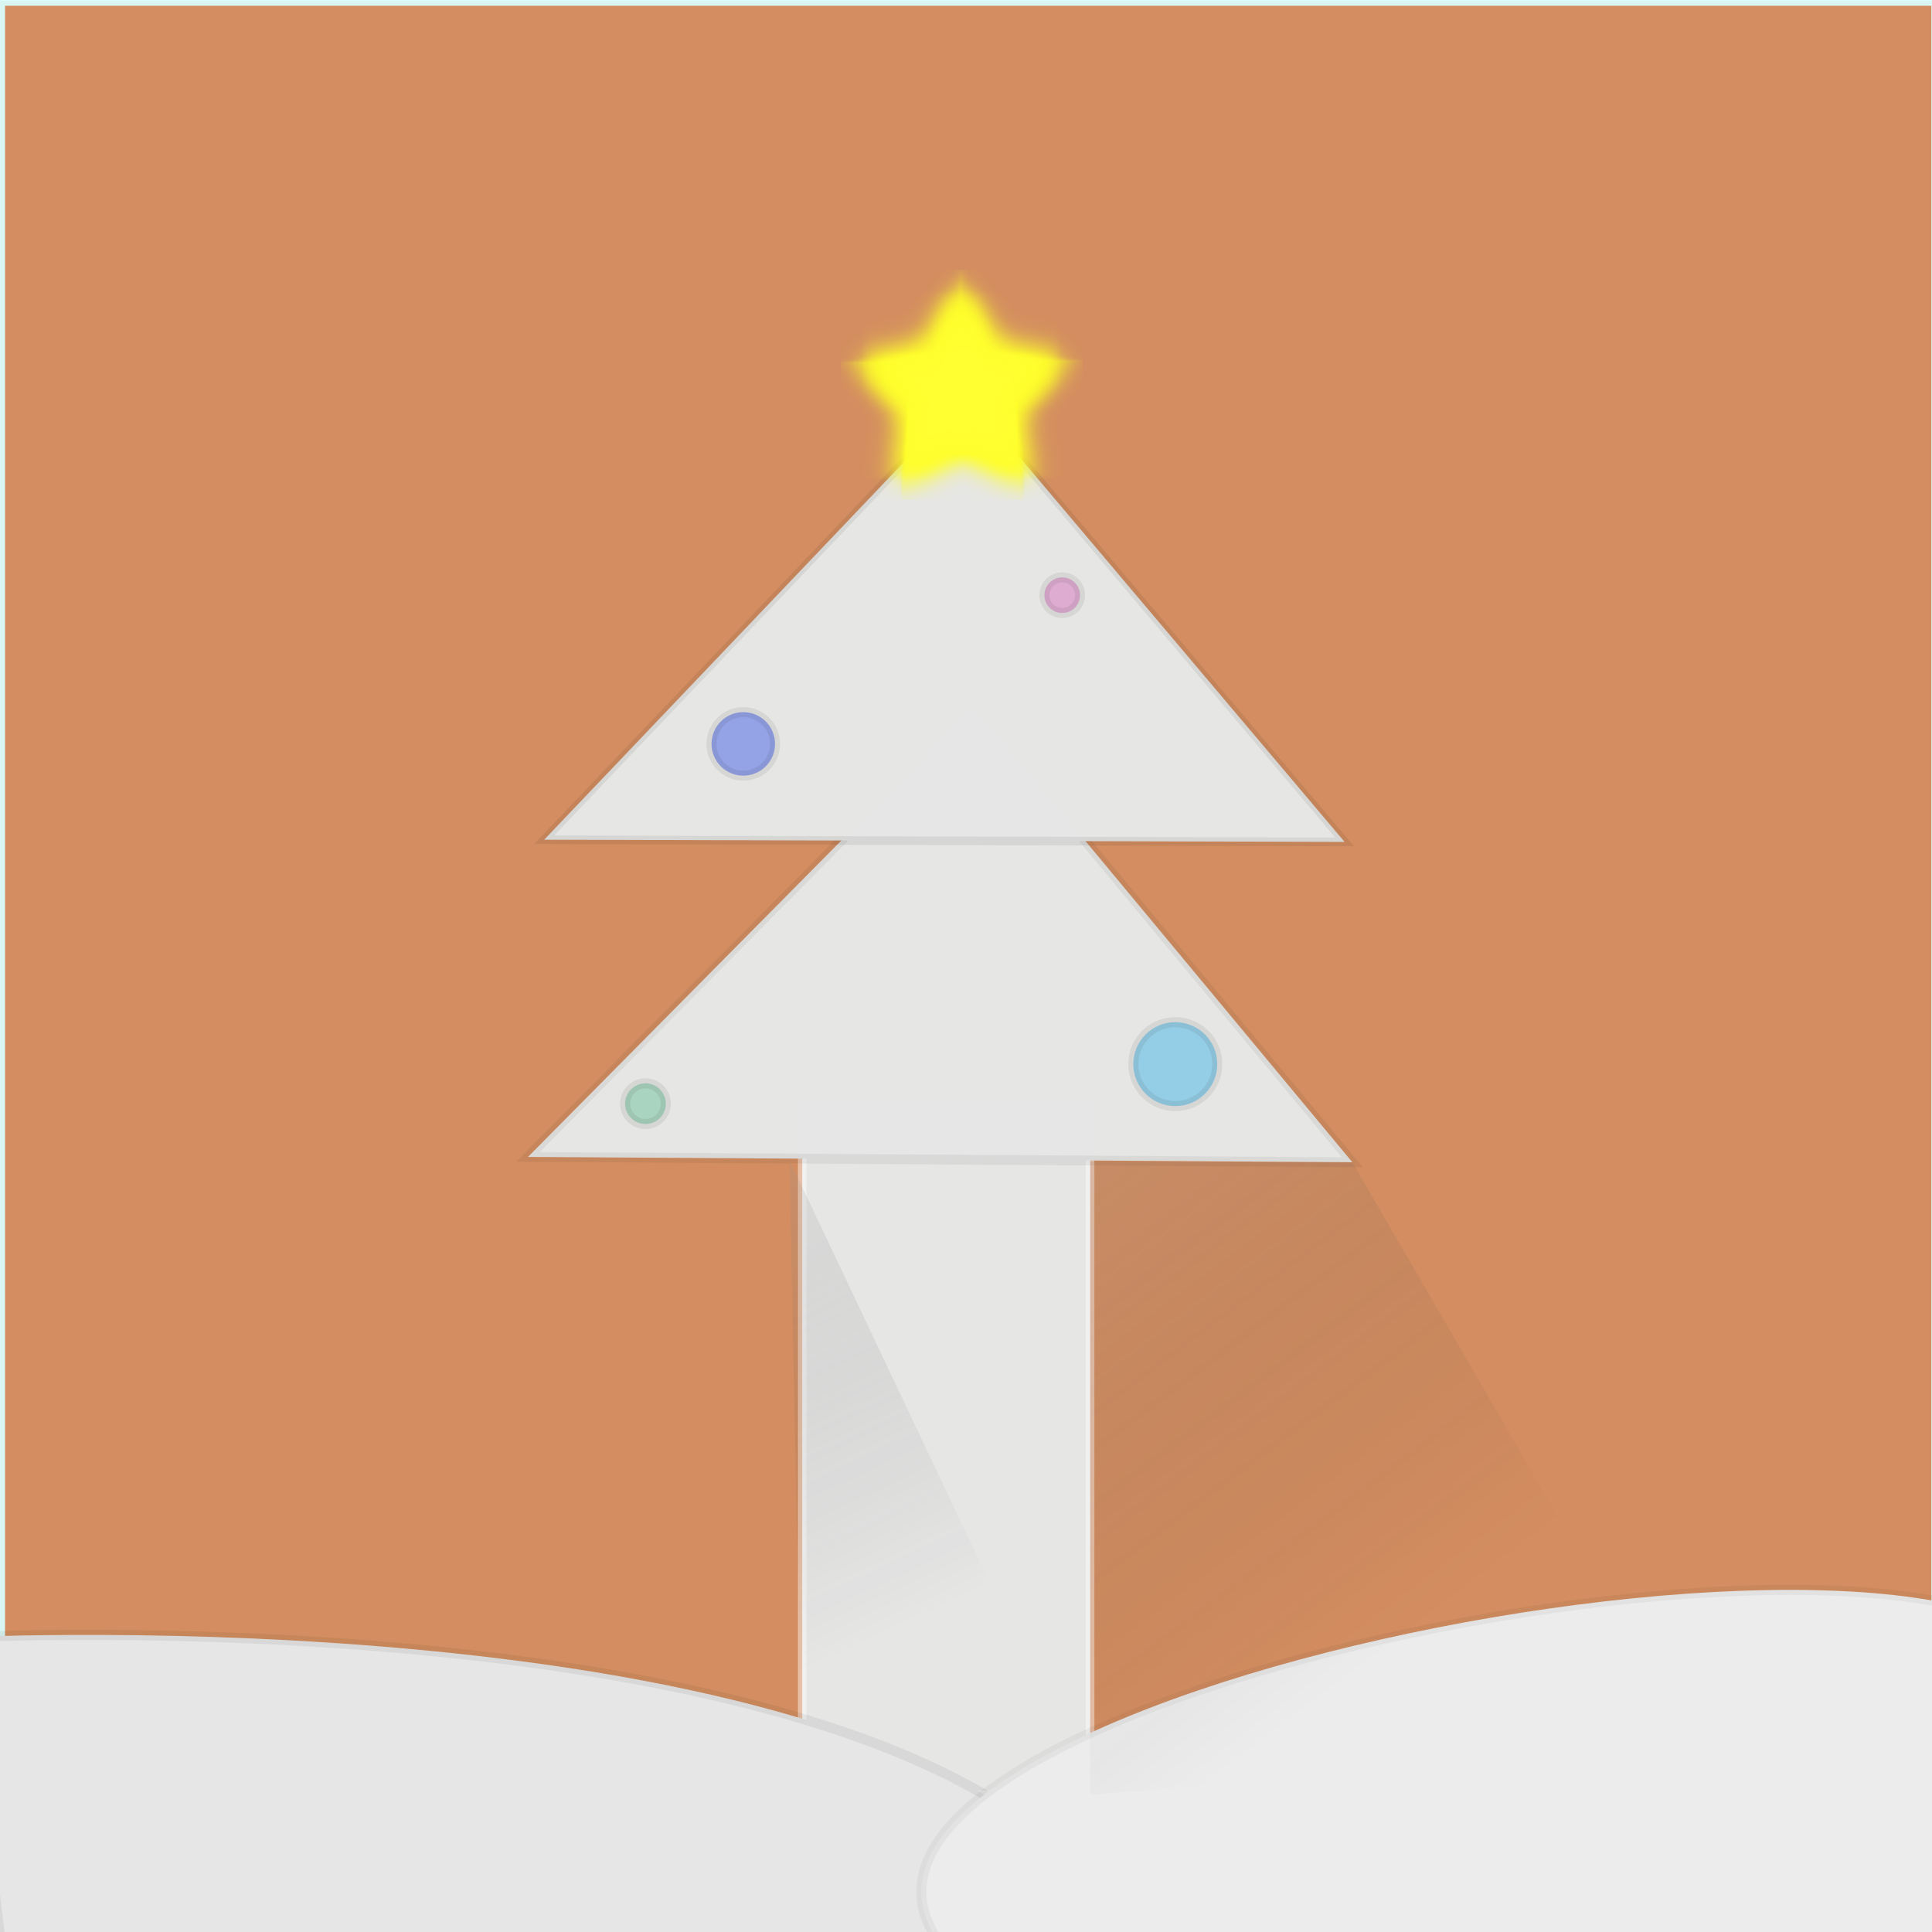
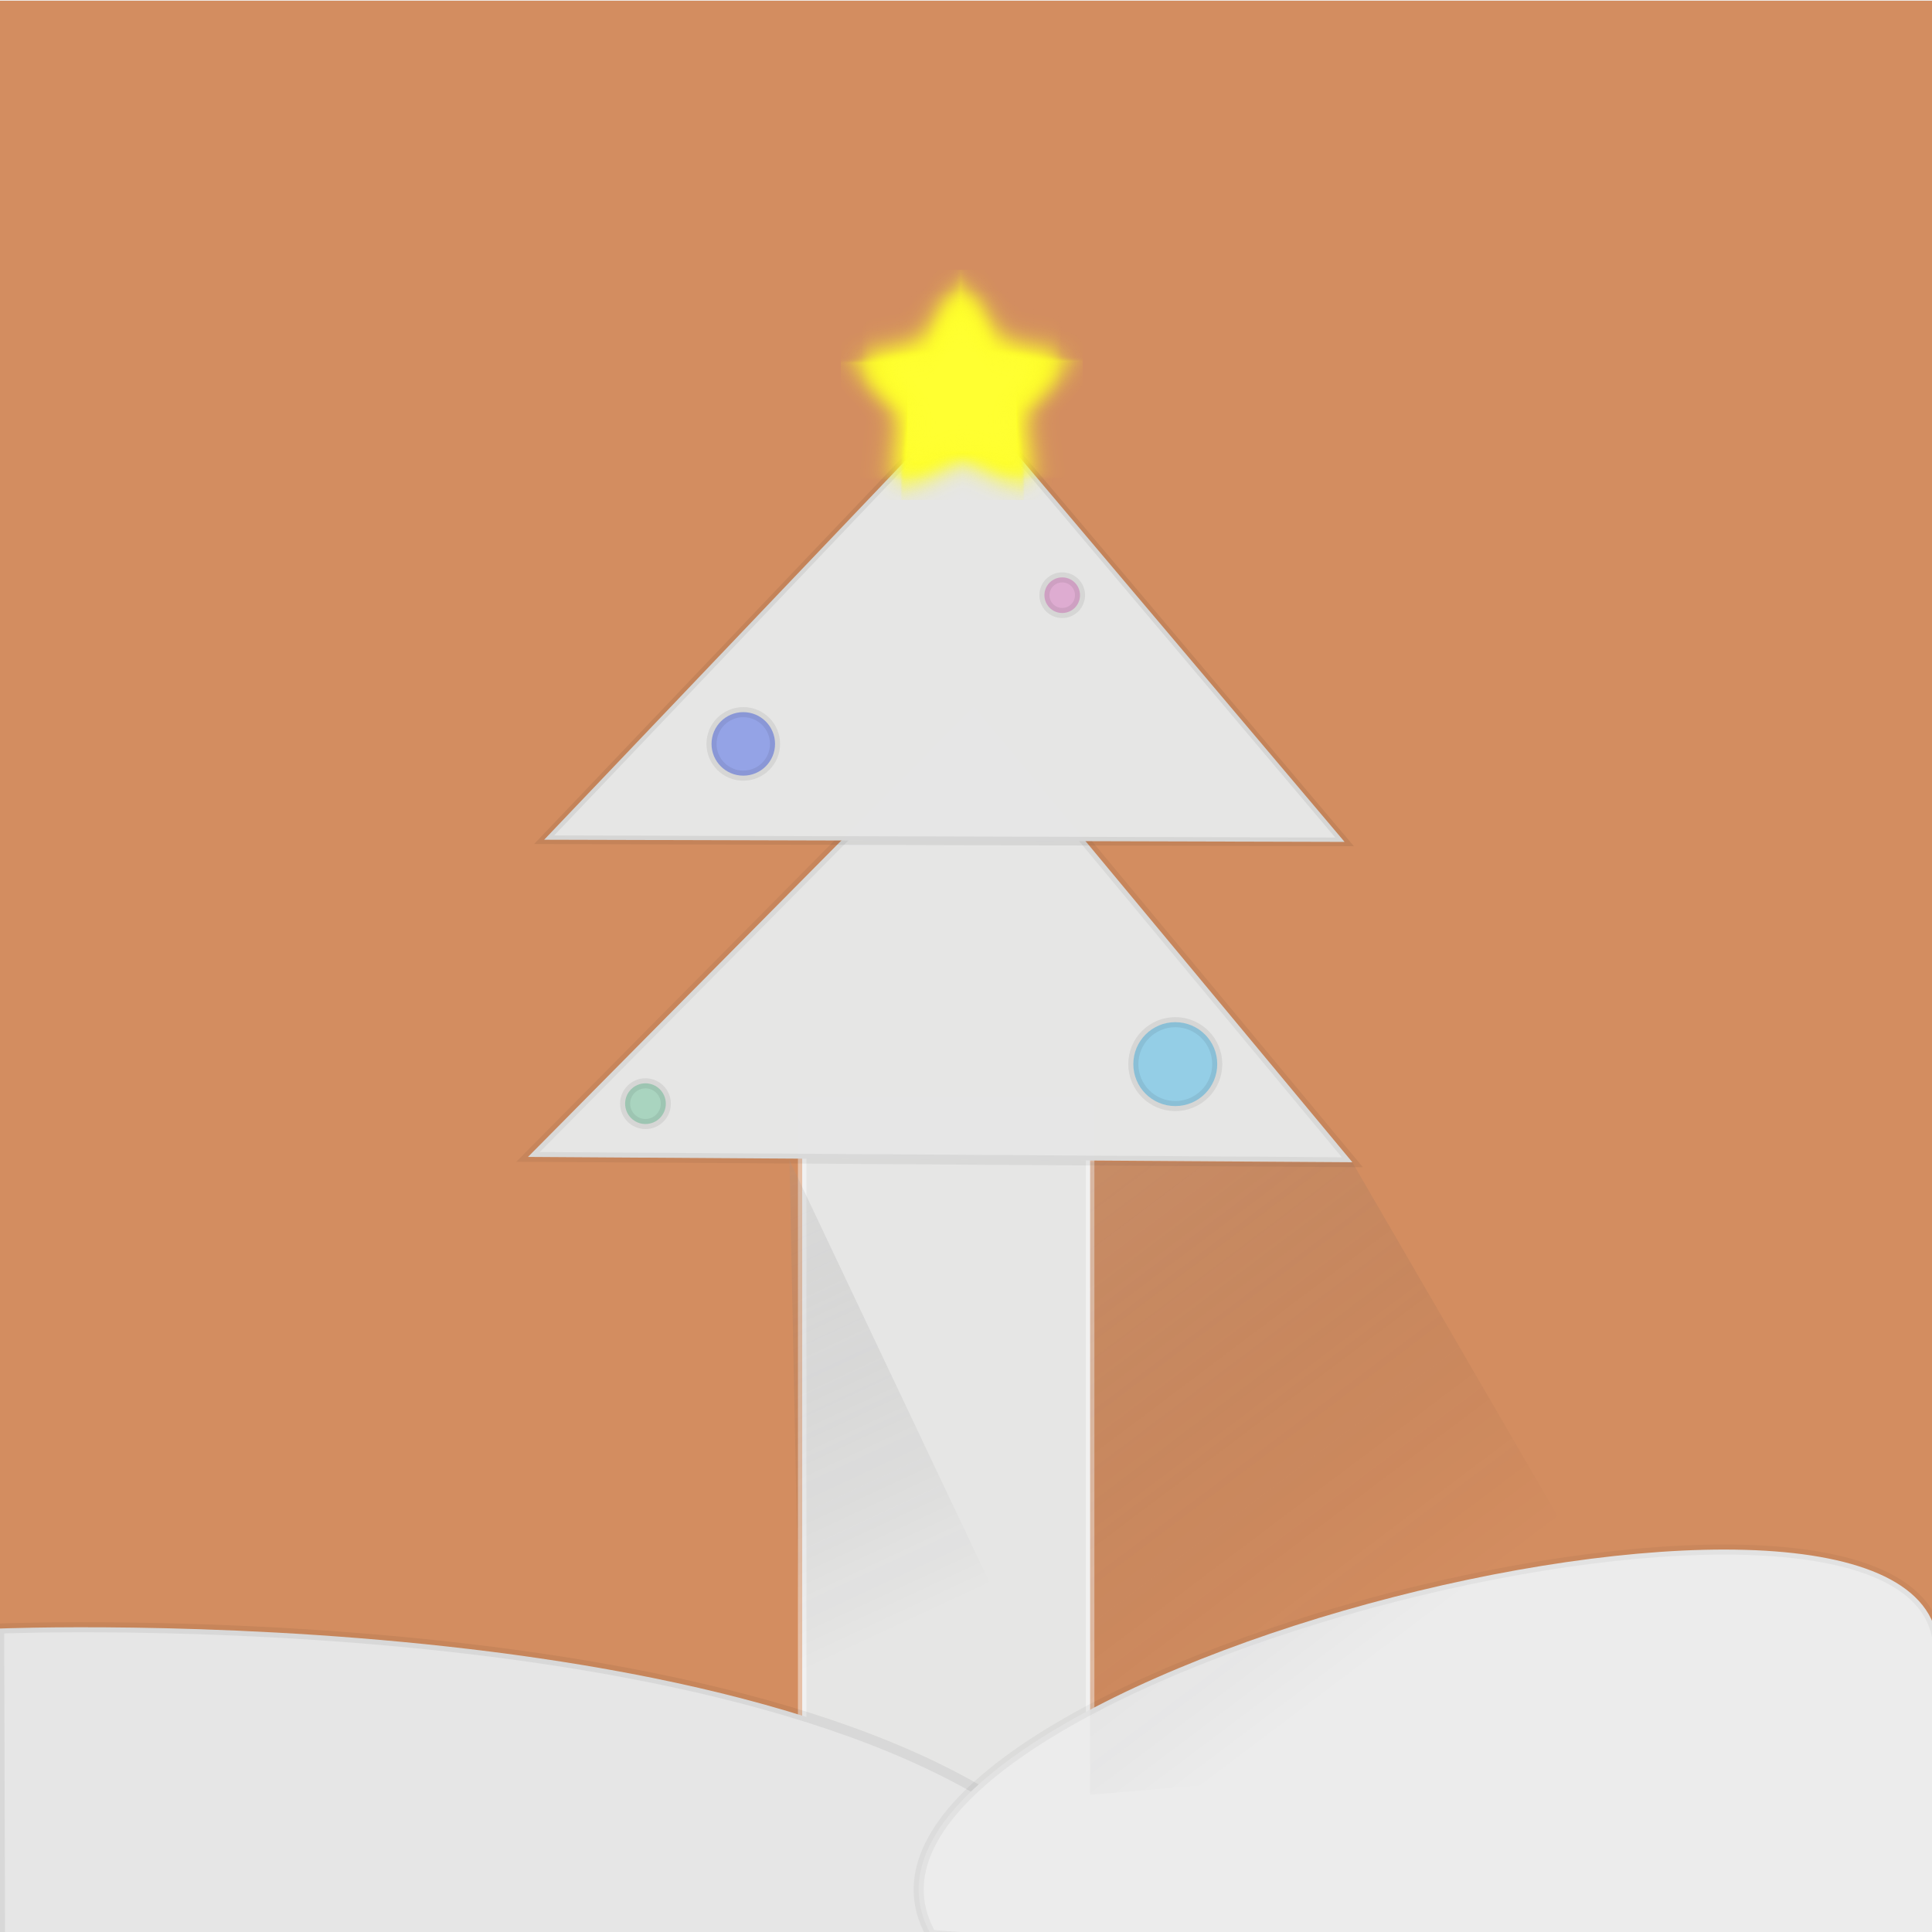
- <svg xmlns="http://www.w3.org/2000/svg" xmlns:xlink="http://www.w3.org/1999/xlink" height="192" width="192" version="1.1" viewBox="0 0 50.8 50.8">
-   <defs>
+ <svg xmlns="http://www.w3.org/2000/svg" xmlns:xlink="http://www.w3.org/1999/xlink" height="192" width="192" version="1.1" viewBox="0 0 50.8 50.8" id="svg65">
+   <defs id="defs34">
    <linearGradient id="linearGradient1444">
-       <stop stop-color="#e6e6e6" stop-opacity=".257" offset="0" />
-       <stop stop-color="#000004" stop-opacity="0" offset="1" />
+       <stop stop-color="#e6e6e6" stop-opacity=".257" offset="0" id="stop4" />
+       <stop stop-color="#000004" stop-opacity="0" offset="1" id="stop6" />
    </linearGradient>
    <linearGradient id="linearGradient1450" y2="46.723" xlink:href="#linearGradient1444" gradientUnits="userSpaceOnUse" x2="15.347" y1="29.795" x1="7.462" />
    <linearGradient id="linearGradient1460" y2="44.886" xlink:href="#linearGradient1444" gradientUnits="userSpaceOnUse" x2="34.611" y1="24.306" x1="19.109" />
    <filter id="filter1579" style="color-interpolation-filters:sRGB">
-       <feColorMatrix values="1 0 0 0 0 0 1 0 0 0 0 0 1 0 0 -0.212 -0.715 -0.072 1 0 " result="colormatrix" in="SourceGraphic" />
-       <feComposite in="SourceGraphic" in2="colormatrix" k3="2.768" k2="1" result="composite" k4="0" operator="arithmetic" />
-       <feGaussianBlur stdDeviation="0.33 0.01" result="blur1" />
-       <feGaussianBlur stdDeviation="0.01 0.33" result="blur2" in="composite" />
-       <feBlend result="fbSourceGraphic" mode="darken" in2="blur1" in="blur2" />
-       <feColorMatrix values="0 0 0 -1 0 0 0 0 -1 0 0 0 0 -1 0 0 0 0 1 0" result="fbSourceGraphicAlpha" in="fbSourceGraphic" />
-       <feColorMatrix result="colormatrix" values="1 0 0 0 0 0 1 0 0 0 0 0 1 0 0 -0.212 -0.715 -0.072 1 0 " in="fbSourceGraphic" />
-       <feComposite k4="0" in2="colormatrix" k3="2.77" k2="1" result="composite" in="fbSourceGraphic" operator="arithmetic" />
-       <feGaussianBlur stdDeviation="0.33 0.01" result="blur1" />
-       <feGaussianBlur result="blur2" stdDeviation="0.01 0.33" in="composite" />
-       <feBlend result="blend" mode="darken" in2="blur1" in="blur2" />
+       <feColorMatrix values="1 0 0 0 0 0 1 0 0 0 0 0 1 0 0 -0.212 -0.715 -0.072 1 0 " result="colormatrix" in="SourceGraphic" id="feColorMatrix11" />
+       <feComposite in="SourceGraphic" in2="colormatrix" k3="2.768" k2="1" result="composite" k4="0" operator="arithmetic" id="feComposite13" />
+       <feGaussianBlur stdDeviation="0.33 0.01" result="blur1" id="feGaussianBlur15" />
+       <feGaussianBlur stdDeviation="0.01 0.33" result="blur2" in="composite" id="feGaussianBlur17" />
+       <feBlend result="fbSourceGraphic" mode="darken" in2="blur1" in="blur2" id="feBlend19" />
+       <feColorMatrix values="0 0 0 -1 0 0 0 0 -1 0 0 0 0 -1 0 0 0 0 1 0" result="fbSourceGraphicAlpha" in="fbSourceGraphic" id="feColorMatrix21" />
+       <feColorMatrix result="colormatrix" values="1 0 0 0 0 0 1 0 0 0 0 0 1 0 0 -0.212 -0.715 -0.072 1 0 " in="fbSourceGraphic" id="feColorMatrix23" />
+       <feComposite k4="0" in2="colormatrix" k3="2.77" k2="1" result="composite" in="fbSourceGraphic" operator="arithmetic" id="feComposite25" />
+       <feGaussianBlur stdDeviation="0.33 0.01" result="blur1" id="feGaussianBlur27" />
+       <feGaussianBlur result="blur2" stdDeviation="0.01 0.33" in="composite" id="feGaussianBlur29" />
+       <feBlend result="blend" mode="darken" in2="blur1" in="blur2" id="feBlend31" />
    </filter>
  </defs>
-   <g>
-     <rect id="bg" stroke-opacity=".918" fill-opacity=".989" height="50.915" width="50.915" stroke="#dbffff" y=".019" x="0" stroke-width="0.265" fill="#d38d5f" />
+   <g id="g39">
+     <rect id="bg" stroke-opacity=".918" fill-opacity=".989" height="50.915" width="50.915" stroke="#dbffff" y=".019" x="0" stroke-width="0.265" fill="#d38d5f" style="stroke:none" />
  </g>
-   <g transform="translate(0 -246.2)">
-     <g fill="#e6e6e6" fill-opacity=".995">
+   <g transform="translate(0 -246.2)" id="g55">
+     <g fill="#e6e6e6" fill-opacity=".995" id="g44">
      <rect id="body" stroke-opacity=".448" height="18.22" width="7.571" stroke="#fff" y="275.17" x="21.093" stroke-width=".224" />
      <path id="la" d="m13.883 276.62 21.676 0.14-9.953-11.977z" stroke-opacity=".055" stroke="#000" stroke-width=".259px" />
      <path id="lb" d="m14.308 268.28 21.047 0.057-9.918-11.739z" stroke-opacity=".071" stroke="#000" stroke-width=".227px" />
    </g>
-     <g stroke="#000">
-       <g stroke-width="0.265" stroke-opacity=".071">
+     <g stroke="#000" id="g53">
+       <g stroke-width="0.265" stroke-opacity=".071" id="g50">
        <circle id="c" fill-opacity=".995" cx="19.544" cy="265.76" r=".835" fill="#94a3e6" />
        <circle id="b" fill-opacity=".995" cx="30.903" cy="274.18" r="1.103" fill="#94cee6" />
        <circle id="a" fill-opacity=".738" cx="16.972" cy="275.22" r=".535" fill="#94ceb2" />
        <circle id="d" fill-opacity=".738" cx="27.93" cy="261.85" r=".468" fill="#db98ca" />
      </g>
-       <path id="ta" d="m-0.935 43.049s22.81-1.117 29.466 6.214c4.071 4.483-18.459 2.223-18.575 2.205l-9.956-0.534z" stroke-opacity=".06" transform="translate(0 246.2)" stroke-width=".265px" fill="#e6e6e6" />
+       <path id="ta" d="m -0.022,42.821 c 0,0 21.897,-0.888 28.553,6.442 6.681,3.044 -12.769,1.612 -16.672,1.672 L -4e-5,50.934 Z" transform="translate(0,246.2)" style="fill:#e6e6e6;stroke-width:0.265px;stroke-opacity:0.06" />
    </g>
  </g>
-   <g>
-     <path id="tb" d="m54.523 44.452c-0.908-6.289-33.736-0.239-30.001 6.348 6.829 12.043 29.466-1.069 29.466-1.069z" stroke-opacity=".044" stroke="#000" stroke-width=".265px" fill="#ececec" />
+   <g id="g58">
+     <path id="tb" d="m 50.946,43.12 c -0.908,-6.289 -30.197,1.169 -26.462,7.756 7.963,0.664 27.629,-0.182 26.469,0.172 z" style="fill:#ececec;stroke:#000000;stroke-width:0.265px;stroke-opacity:0.044" />
  </g>
-   <g>
+   <g id="g63">
    <path id="sa" d="m21.093 47.191-0.334-16.684 7.905 16.684z" fill="url(#linearGradient1450)" />
    <path id="sb" d="m35.559 30.564 8.875 15.292-15.77 1.335 0.001-16.637z" fill="url(#linearGradient1460)" />
    <path id="star" fill-opacity=".962" filter="url(#filter1579)" fill="#e1e220" d="m26.941 12.602-1.637-0.732-1.624 0.761 0.191-1.783-1.226-1.309 1.755-0.37 0.866-1.57 0.894 1.555 1.761 0.339-1.202 1.331z" />
  </g>
</svg>
